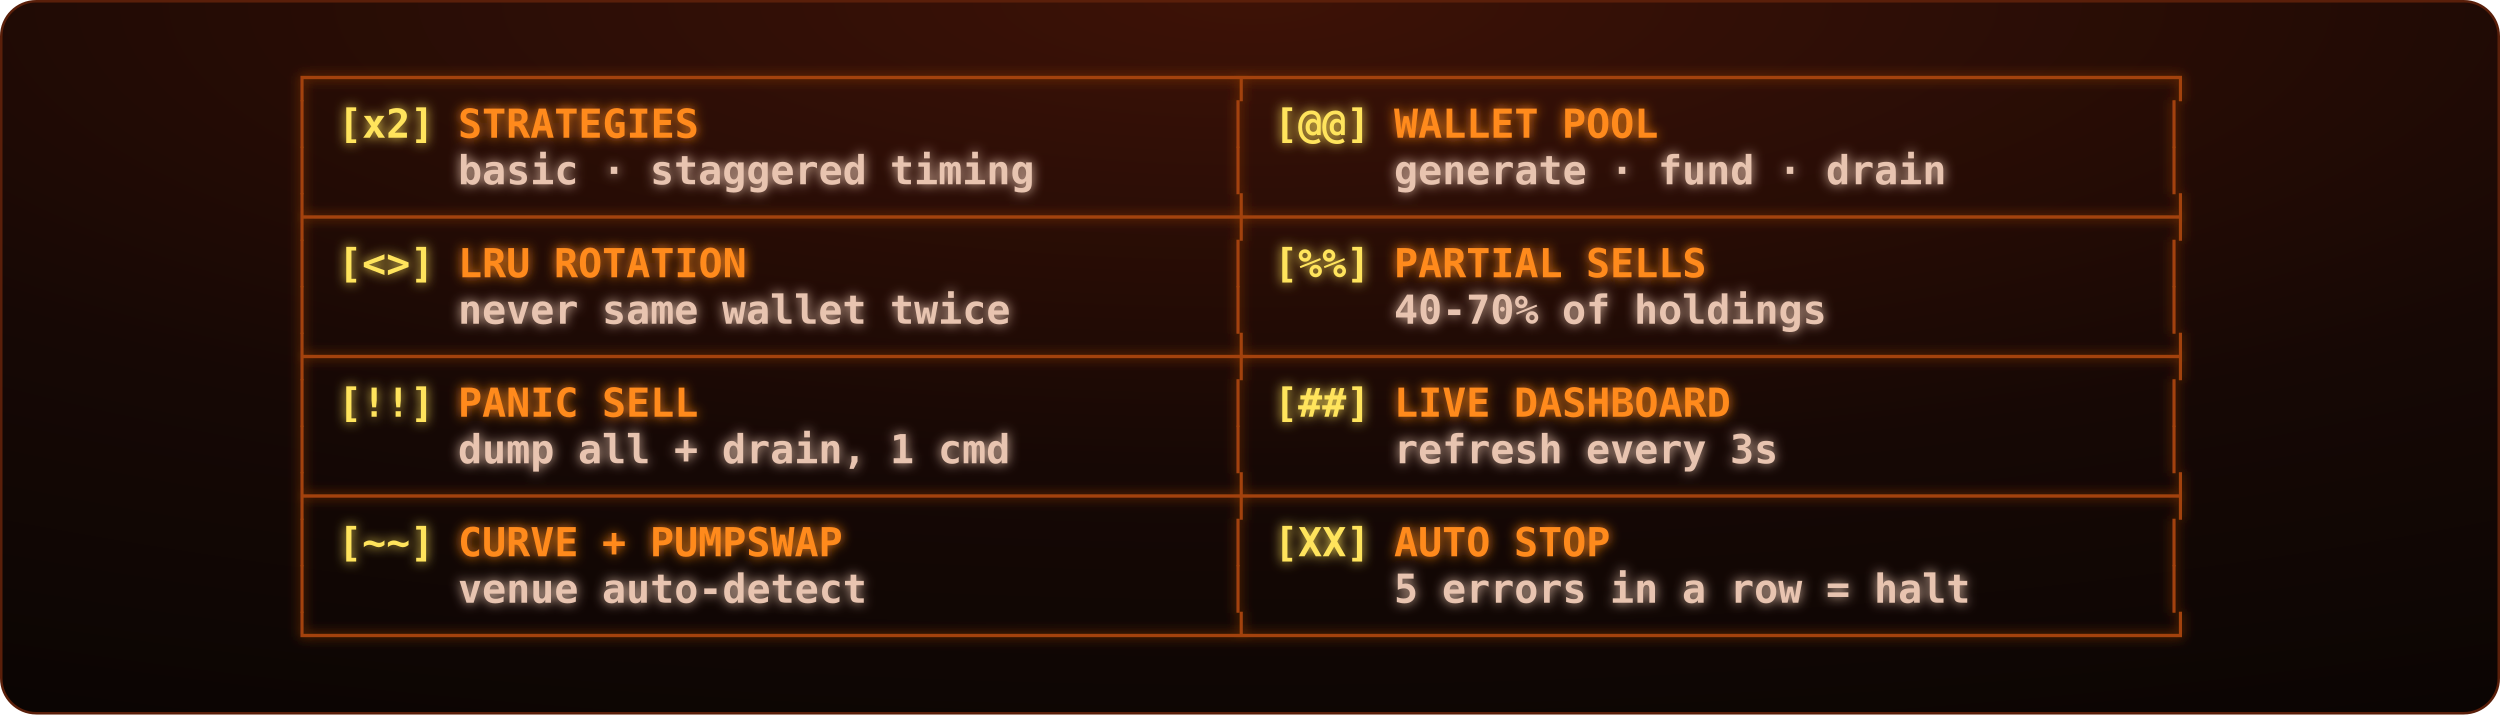
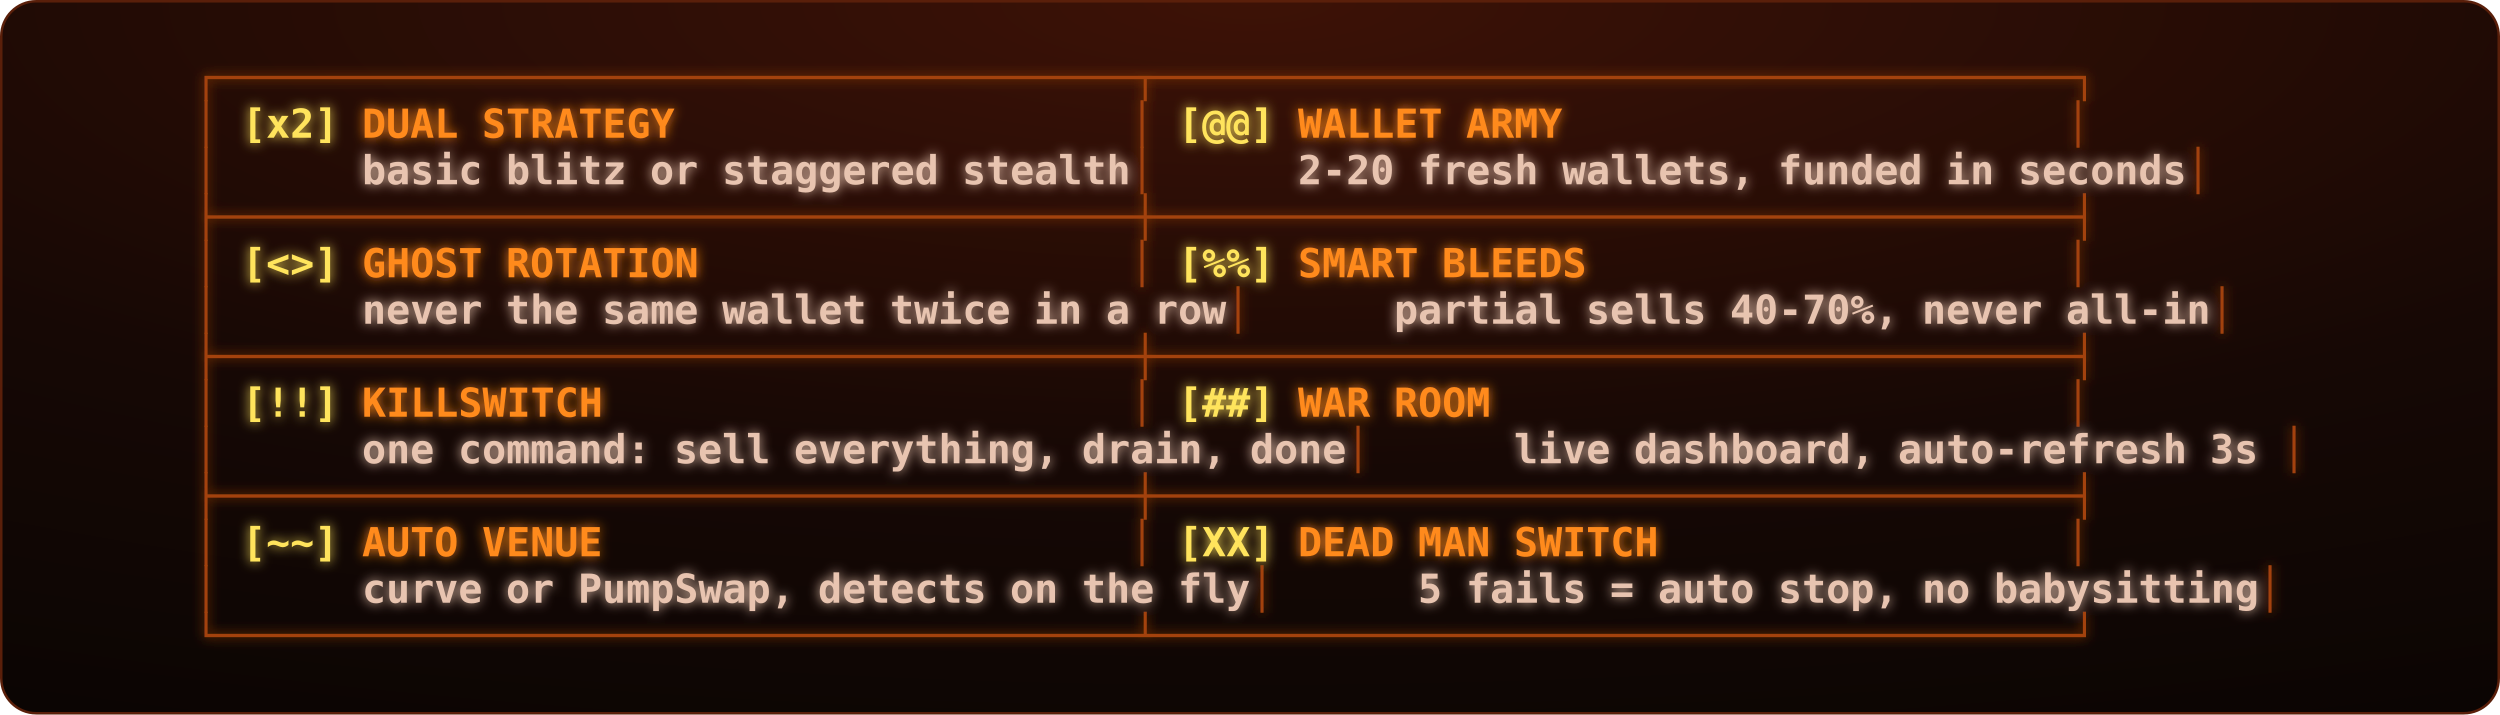
<svg xmlns="http://www.w3.org/2000/svg" width="1000" height="285.8" viewBox="0 0 1000 285.8">
  <defs>
    <linearGradient id="g" gradientUnits="userSpaceOnUse" x1="0" y1="0" x2="1000" y2="285.8">
      <stop offset="0" stop-color="#ffe45c" />
      <stop offset="0.45" stop-color="#ff8a1f" />
      <stop offset="1" stop-color="#ff2a2a" />
    </linearGradient>
    <radialGradient id="bg" cx="0.5" cy="0" r="1.1">
      <stop offset="0" stop-color="#3d1206" />
      <stop offset="0.6" stop-color="#160805" />
      <stop offset="1" stop-color="#0b0503" />
    </radialGradient>
    <filter id="glow" x="-5%" y="-20%" width="110%" height="140%">
      <feGaussianBlur stdDeviation="2.4" result="b" />
      <feMerge>
        <feMergeNode in="b" />
        <feMergeNode in="SourceGraphic" />
      </feMerge>
    </filter>
  </defs>
  <rect x="0.5" y="0.5" width="999" height="284.8" rx="14" fill="url(#bg)" stroke="#5a1f0a" />
  <g font-family="Menlo,Consolas,'DejaVu Sans Mono','Liberation Mono','Courier New',monospace" font-size="16" font-weight="700" filter="url(#glow)">
    <text y="36.5">
-       <tspan x="116 125.6 135.2 144.8 154.4 164 173.6 183.2 192.8 202.4 212 221.6 231.2 240.8 250.4 260 269.6 279.2 288.8 298.4 308 317.6 327.2 336.8 346.4 356 365.6 375.2 384.8 394.4 404 413.6 423.2 432.8 442.4 452 461.6 471.2 480.8 490.4 500 509.6 519.2 528.8 538.4 548 557.6 567.2 576.8 586.4 596 605.6 615.2 624.8 634.4 644 653.6 663.2 672.8 682.4 692 701.6 711.2 720.8 730.4 740 749.6 759.2 768.8 778.4 788 797.6 807.2 816.8 826.4 836 845.6 855.2 864.8" fill="#a3420f">┌──────────────────────────────────────┬──────────────────────────────────────┐</tspan>
+       <tspan x="77.6 87.2 96.8 106.4 116 125.6 135.2 144.8 154.4 164 173.6 183.2 192.8 202.4 212 221.6 231.2 240.8 250.4 260 269.6 279.2 288.8 298.4 308 317.6 327.2 336.8 346.4 356 365.6 375.2 384.8 394.4 404 413.6 423.2 432.8 442.4 452 461.6 471.2 480.8 490.4 500 509.6 519.2 528.8 538.4 548 557.6 567.2 576.8 586.4 596 605.6 615.2 624.8 634.4 644 653.6 663.2 672.8 682.4 692 701.6 711.2 720.8 730.4 740 749.6 759.2 768.8 778.4 788 797.6 807.2 816.8 826.4" fill="#a3420f">┌──────────────────────────────────────┬──────────────────────────────────────┐</tspan>
    </text>
    <text y="55.1">
-       <tspan x="116" fill="#a3420f">│</tspan>
-       <tspan x="135.2 144.8 154.4 164" fill="#ffe45c">[x2]</tspan>
-       <tspan x="183.2 192.8 202.4 212 221.6 231.2 240.8 250.4 260 269.6" fill="#ff8a1f">STRATEGIES</tspan>
-       <tspan x="490.4" fill="#a3420f">│</tspan>
-       <tspan x="509.6 519.2 528.8 538.4" fill="#ffe45c">[@@]</tspan>
-       <tspan x="557.6 567.2 576.8 586.4 596 605.6" fill="#ff8a1f">WALLET</tspan>
-       <tspan x="624.8 634.4 644 653.6" fill="#ff8a1f">POOL</tspan>
-       <tspan x="864.8" fill="#a3420f">│</tspan>
+       <tspan x="77.6" fill="#a3420f">│</tspan>
+       <tspan x="96.8 106.4 116 125.6" fill="#ffe45c">[x2]</tspan>
+       <tspan x="144.8 154.4 164 173.6" fill="#ff8a1f">DUAL</tspan>
+       <tspan x="192.8 202.4 212 221.6 231.2 240.8 250.4 260" fill="#ff8a1f">STRATEGY</tspan>
+       <tspan x="452" fill="#a3420f">│</tspan>
+       <tspan x="471.2 480.8 490.4 500" fill="#ffe45c">[@@]</tspan>
+       <tspan x="519.2 528.8 538.4 548 557.6 567.2" fill="#ff8a1f">WALLET</tspan>
+       <tspan x="586.4 596 605.6 615.2" fill="#ff8a1f">ARMY</tspan>
+       <tspan x="826.4" fill="#a3420f">│</tspan>
    </text>
    <text y="73.7">
-       <tspan x="116" fill="#a3420f">│</tspan>
-       <tspan x="183.2 192.8 202.4 212 221.6" fill="#e8c4b0">basic</tspan>
-       <tspan x="240.8" fill="#e8c4b0">·</tspan>
-       <tspan x="260 269.6 279.2 288.8 298.4 308 317.6 327.2 336.8" fill="#e8c4b0">staggered</tspan>
-       <tspan x="356 365.6 375.2 384.8 394.4 404" fill="#e8c4b0">timing</tspan>
-       <tspan x="490.4" fill="#a3420f">│</tspan>
-       <tspan x="557.6 567.2 576.8 586.4 596 605.6 615.2 624.8" fill="#e8c4b0">generate</tspan>
-       <tspan x="644" fill="#e8c4b0">·</tspan>
-       <tspan x="663.2 672.8 682.4 692" fill="#e8c4b0">fund</tspan>
-       <tspan x="711.2" fill="#e8c4b0">·</tspan>
-       <tspan x="730.4 740 749.6 759.2 768.8" fill="#e8c4b0">drain</tspan>
-       <tspan x="864.8" fill="#a3420f">│</tspan>
+       <tspan x="77.6" fill="#a3420f">│</tspan>
+       <tspan x="144.8 154.4 164 173.6 183.2" fill="#e8c4b0">basic</tspan>
+       <tspan x="202.4 212 221.6 231.2 240.8" fill="#e8c4b0">blitz</tspan>
+       <tspan x="260 269.6" fill="#e8c4b0">or</tspan>
+       <tspan x="288.8 298.4 308 317.6 327.2 336.8 346.4 356 365.6" fill="#e8c4b0">staggered</tspan>
+       <tspan x="384.8 394.4 404 413.6 423.2 432.8 442.4" fill="#e8c4b0">stealth</tspan>
+       <tspan x="452" fill="#a3420f">│</tspan>
+       <tspan x="519.2 528.8 538.4 548" fill="#e8c4b0">2-20</tspan>
+       <tspan x="567.2 576.8 586.4 596 605.6" fill="#e8c4b0">fresh</tspan>
+       <tspan x="624.8 634.4 644 653.6 663.2 672.8 682.4 692" fill="#e8c4b0">wallets,</tspan>
+       <tspan x="711.2 720.8 730.4 740 749.6 759.2" fill="#e8c4b0">funded</tspan>
+       <tspan x="778.4 788" fill="#e8c4b0">in</tspan>
+       <tspan x="807.2 816.8 826.4 836 845.6 855.2 864.8" fill="#e8c4b0">seconds</tspan>
+       <tspan x="874.4" fill="#a3420f">│</tspan>
    </text>
    <text y="92.3">
-       <tspan x="116 125.6 135.2 144.8 154.4 164 173.6 183.2 192.8 202.4 212 221.6 231.2 240.8 250.4 260 269.6 279.2 288.8 298.4 308 317.6 327.2 336.8 346.4 356 365.6 375.2 384.8 394.4 404 413.6 423.2 432.8 442.4 452 461.6 471.2 480.8 490.4 500 509.6 519.2 528.8 538.4 548 557.6 567.2 576.8 586.4 596 605.6 615.2 624.8 634.4 644 653.6 663.2 672.8 682.4 692 701.6 711.2 720.8 730.4 740 749.6 759.2 768.8 778.4 788 797.6 807.2 816.8 826.4 836 845.6 855.2 864.8" fill="#a3420f">├──────────────────────────────────────┼──────────────────────────────────────┤</tspan>
+       <tspan x="77.6 87.2 96.8 106.4 116 125.6 135.2 144.8 154.4 164 173.6 183.2 192.8 202.4 212 221.6 231.2 240.8 250.4 260 269.6 279.2 288.8 298.4 308 317.6 327.2 336.8 346.4 356 365.6 375.2 384.8 394.4 404 413.6 423.2 432.8 442.4 452 461.6 471.2 480.8 490.4 500 509.6 519.2 528.8 538.4 548 557.6 567.2 576.8 586.4 596 605.6 615.2 624.8 634.4 644 653.6 663.2 672.8 682.4 692 701.6 711.2 720.8 730.4 740 749.6 759.2 768.8 778.4 788 797.6 807.2 816.8 826.4" fill="#a3420f">├──────────────────────────────────────┼──────────────────────────────────────┤</tspan>
    </text>
    <text y="110.9">
-       <tspan x="116" fill="#a3420f">│</tspan>
-       <tspan x="135.2 144.8 154.4 164" fill="#ffe45c">[&lt;&gt;]</tspan>
-       <tspan x="183.2 192.8 202.4" fill="#ff8a1f">LRU</tspan>
-       <tspan x="221.6 231.2 240.8 250.4 260 269.6 279.2 288.8" fill="#ff8a1f">ROTATION</tspan>
-       <tspan x="490.4" fill="#a3420f">│</tspan>
-       <tspan x="509.6 519.2 528.8 538.4" fill="#ffe45c">[%%]</tspan>
-       <tspan x="557.6 567.2 576.8 586.4 596 605.6 615.2" fill="#ff8a1f">PARTIAL</tspan>
-       <tspan x="634.4 644 653.6 663.2 672.8" fill="#ff8a1f">SELLS</tspan>
-       <tspan x="864.8" fill="#a3420f">│</tspan>
+       <tspan x="77.6" fill="#a3420f">│</tspan>
+       <tspan x="96.8 106.4 116 125.6" fill="#ffe45c">[&lt;&gt;]</tspan>
+       <tspan x="144.8 154.4 164 173.6 183.2" fill="#ff8a1f">GHOST</tspan>
+       <tspan x="202.4 212 221.6 231.2 240.8 250.4 260 269.6" fill="#ff8a1f">ROTATION</tspan>
+       <tspan x="452" fill="#a3420f">│</tspan>
+       <tspan x="471.2 480.8 490.4 500" fill="#ffe45c">[%%]</tspan>
+       <tspan x="519.2 528.8 538.4 548 557.6" fill="#ff8a1f">SMART</tspan>
+       <tspan x="576.8 586.4 596 605.6 615.2 624.8" fill="#ff8a1f">BLEEDS</tspan>
+       <tspan x="826.4" fill="#a3420f">│</tspan>
    </text>
    <text y="129.5">
-       <tspan x="116" fill="#a3420f">│</tspan>
-       <tspan x="183.2 192.8 202.4 212 221.6" fill="#e8c4b0">never</tspan>
+       <tspan x="77.6" fill="#a3420f">│</tspan>
+       <tspan x="144.8 154.4 164 173.6 183.2" fill="#e8c4b0">never</tspan>
+       <tspan x="202.4 212 221.6" fill="#e8c4b0">the</tspan>
      <tspan x="240.8 250.4 260 269.6" fill="#e8c4b0">same</tspan>
      <tspan x="288.8 298.4 308 317.6 327.2 336.8" fill="#e8c4b0">wallet</tspan>
      <tspan x="356 365.6 375.2 384.8 394.4" fill="#e8c4b0">twice</tspan>
+       <tspan x="413.6 423.2" fill="#e8c4b0">in</tspan>
+       <tspan x="442.4" fill="#e8c4b0">a</tspan>
+       <tspan x="461.6 471.2 480.8" fill="#e8c4b0">row</tspan>
      <tspan x="490.4" fill="#a3420f">│</tspan>
-       <tspan x="557.6 567.2 576.8 586.4 596 605.6" fill="#e8c4b0">40-70%</tspan>
-       <tspan x="624.8 634.4" fill="#e8c4b0">of</tspan>
-       <tspan x="653.6 663.2 672.8 682.4 692 701.6 711.2 720.8" fill="#e8c4b0">holdings</tspan>
-       <tspan x="864.8" fill="#a3420f">│</tspan>
+       <tspan x="557.6 567.2 576.8 586.4 596 605.6 615.2" fill="#e8c4b0">partial</tspan>
+       <tspan x="634.4 644 653.6 663.2 672.8" fill="#e8c4b0">sells</tspan>
+       <tspan x="692 701.6 711.2 720.8 730.4 740 749.6" fill="#e8c4b0">40-70%,</tspan>
+       <tspan x="768.8 778.4 788 797.6 807.2" fill="#e8c4b0">never</tspan>
+       <tspan x="826.4 836 845.6 855.2 864.8 874.4" fill="#e8c4b0">all-in</tspan>
+       <tspan x="884" fill="#a3420f">│</tspan>
    </text>
    <text y="148.1">
-       <tspan x="116 125.6 135.2 144.8 154.4 164 173.6 183.2 192.8 202.4 212 221.6 231.2 240.8 250.4 260 269.6 279.2 288.8 298.4 308 317.6 327.2 336.8 346.4 356 365.6 375.2 384.8 394.4 404 413.6 423.2 432.8 442.4 452 461.6 471.2 480.8 490.4 500 509.6 519.2 528.8 538.4 548 557.6 567.2 576.8 586.4 596 605.6 615.2 624.8 634.4 644 653.6 663.2 672.8 682.4 692 701.6 711.2 720.8 730.4 740 749.6 759.2 768.8 778.4 788 797.6 807.2 816.8 826.4 836 845.6 855.2 864.8" fill="#a3420f">├──────────────────────────────────────┼──────────────────────────────────────┤</tspan>
+       <tspan x="77.6 87.2 96.8 106.4 116 125.6 135.2 144.8 154.4 164 173.6 183.2 192.8 202.4 212 221.6 231.2 240.8 250.4 260 269.6 279.2 288.8 298.4 308 317.6 327.2 336.8 346.4 356 365.6 375.2 384.8 394.4 404 413.6 423.2 432.8 442.4 452 461.6 471.2 480.8 490.4 500 509.6 519.2 528.8 538.4 548 557.6 567.2 576.8 586.4 596 605.6 615.2 624.8 634.4 644 653.6 663.2 672.8 682.4 692 701.6 711.2 720.8 730.4 740 749.6 759.2 768.8 778.4 788 797.6 807.2 816.8 826.4" fill="#a3420f">├──────────────────────────────────────┼──────────────────────────────────────┤</tspan>
    </text>
    <text y="166.7">
-       <tspan x="116" fill="#a3420f">│</tspan>
-       <tspan x="135.2 144.8 154.4 164" fill="#ffe45c">[!!]</tspan>
-       <tspan x="183.2 192.8 202.4 212 221.6" fill="#ff8a1f">PANIC</tspan>
-       <tspan x="240.8 250.4 260 269.6" fill="#ff8a1f">SELL</tspan>
-       <tspan x="490.4" fill="#a3420f">│</tspan>
-       <tspan x="509.6 519.2 528.8 538.4" fill="#ffe45c">[##]</tspan>
-       <tspan x="557.6 567.2 576.8 586.4" fill="#ff8a1f">LIVE</tspan>
-       <tspan x="605.6 615.2 624.8 634.4 644 653.6 663.2 672.8 682.4" fill="#ff8a1f">DASHBOARD</tspan>
-       <tspan x="864.8" fill="#a3420f">│</tspan>
+       <tspan x="77.6" fill="#a3420f">│</tspan>
+       <tspan x="96.8 106.4 116 125.6" fill="#ffe45c">[!!]</tspan>
+       <tspan x="144.8 154.4 164 173.6 183.2 192.8 202.4 212 221.6 231.2" fill="#ff8a1f">KILLSWITCH</tspan>
+       <tspan x="452" fill="#a3420f">│</tspan>
+       <tspan x="471.2 480.8 490.4 500" fill="#ffe45c">[##]</tspan>
+       <tspan x="519.2 528.8 538.4" fill="#ff8a1f">WAR</tspan>
+       <tspan x="557.6 567.2 576.8 586.4" fill="#ff8a1f">ROOM</tspan>
+       <tspan x="826.4" fill="#a3420f">│</tspan>
    </text>
    <text y="185.3">
-       <tspan x="116" fill="#a3420f">│</tspan>
-       <tspan x="183.2 192.8 202.4 212" fill="#e8c4b0">dump</tspan>
-       <tspan x="231.2 240.8 250.4" fill="#e8c4b0">all</tspan>
-       <tspan x="269.6" fill="#e8c4b0">+</tspan>
-       <tspan x="288.8 298.4 308 317.6 327.2 336.8" fill="#e8c4b0">drain,</tspan>
-       <tspan x="356" fill="#e8c4b0">1</tspan>
-       <tspan x="375.2 384.8 394.4" fill="#e8c4b0">cmd</tspan>
-       <tspan x="490.4" fill="#a3420f">│</tspan>
-       <tspan x="557.6 567.2 576.8 586.4 596 605.6 615.2" fill="#e8c4b0">refresh</tspan>
-       <tspan x="634.4 644 653.6 663.2 672.8" fill="#e8c4b0">every</tspan>
-       <tspan x="692 701.6" fill="#e8c4b0">3s</tspan>
-       <tspan x="864.8" fill="#a3420f">│</tspan>
+       <tspan x="77.6" fill="#a3420f">│</tspan>
+       <tspan x="144.8 154.4 164" fill="#e8c4b0">one</tspan>
+       <tspan x="183.2 192.8 202.4 212 221.6 231.2 240.8 250.4" fill="#e8c4b0">command:</tspan>
+       <tspan x="269.6 279.2 288.8 298.4" fill="#e8c4b0">sell</tspan>
+       <tspan x="317.6 327.2 336.8 346.4 356 365.6 375.2 384.8 394.4 404 413.6" fill="#e8c4b0">everything,</tspan>
+       <tspan x="432.8 442.4 452 461.6 471.2 480.8" fill="#e8c4b0">drain,</tspan>
+       <tspan x="500 509.6 519.2 528.8" fill="#e8c4b0">done</tspan>
+       <tspan x="538.4" fill="#a3420f">│</tspan>
+       <tspan x="605.6 615.2 624.8 634.4" fill="#e8c4b0">live</tspan>
+       <tspan x="653.6 663.2 672.8 682.4 692 701.6 711.2 720.8 730.4 740" fill="#e8c4b0">dashboard,</tspan>
+       <tspan x="759.2 768.8 778.4 788 797.6 807.2 816.8 826.4 836 845.6 855.2 864.8" fill="#e8c4b0">auto-refresh</tspan>
+       <tspan x="884 893.6" fill="#e8c4b0">3s</tspan>
+       <tspan x="912.8" fill="#a3420f">│</tspan>
    </text>
    <text y="203.9">
-       <tspan x="116 125.6 135.2 144.8 154.4 164 173.6 183.2 192.8 202.4 212 221.6 231.2 240.8 250.4 260 269.6 279.2 288.8 298.4 308 317.6 327.2 336.8 346.4 356 365.6 375.2 384.8 394.4 404 413.6 423.2 432.8 442.4 452 461.6 471.2 480.8 490.4 500 509.6 519.2 528.8 538.4 548 557.6 567.2 576.8 586.4 596 605.6 615.2 624.8 634.4 644 653.6 663.2 672.8 682.4 692 701.6 711.2 720.8 730.4 740 749.6 759.2 768.8 778.4 788 797.6 807.2 816.8 826.4 836 845.6 855.2 864.8" fill="#a3420f">├──────────────────────────────────────┼──────────────────────────────────────┤</tspan>
+       <tspan x="77.6 87.2 96.8 106.4 116 125.6 135.2 144.8 154.4 164 173.6 183.2 192.8 202.4 212 221.6 231.2 240.8 250.4 260 269.6 279.2 288.8 298.4 308 317.6 327.2 336.8 346.4 356 365.6 375.2 384.8 394.4 404 413.6 423.2 432.8 442.4 452 461.6 471.2 480.8 490.4 500 509.6 519.2 528.8 538.4 548 557.6 567.2 576.8 586.4 596 605.6 615.2 624.8 634.4 644 653.6 663.2 672.8 682.4 692 701.6 711.2 720.8 730.4 740 749.6 759.2 768.8 778.4 788 797.6 807.2 816.8 826.4" fill="#a3420f">├──────────────────────────────────────┼──────────────────────────────────────┤</tspan>
    </text>
    <text y="222.5">
-       <tspan x="116" fill="#a3420f">│</tspan>
-       <tspan x="135.2 144.8 154.4 164" fill="#ffe45c">[~~]</tspan>
-       <tspan x="183.2 192.8 202.4 212 221.6" fill="#ff8a1f">CURVE</tspan>
-       <tspan x="240.8" fill="#ff8a1f">+</tspan>
-       <tspan x="260 269.6 279.2 288.8 298.4 308 317.6 327.2" fill="#ff8a1f">PUMPSWAP</tspan>
-       <tspan x="490.4" fill="#a3420f">│</tspan>
-       <tspan x="509.6 519.2 528.8 538.4" fill="#ffe45c">[XX]</tspan>
-       <tspan x="557.6 567.2 576.8 586.4" fill="#ff8a1f">AUTO</tspan>
-       <tspan x="605.6 615.2 624.8 634.4" fill="#ff8a1f">STOP</tspan>
-       <tspan x="864.8" fill="#a3420f">│</tspan>
+       <tspan x="77.6" fill="#a3420f">│</tspan>
+       <tspan x="96.8 106.4 116 125.6" fill="#ffe45c">[~~]</tspan>
+       <tspan x="144.8 154.4 164 173.6" fill="#ff8a1f">AUTO</tspan>
+       <tspan x="192.8 202.4 212 221.6 231.2" fill="#ff8a1f">VENUE</tspan>
+       <tspan x="452" fill="#a3420f">│</tspan>
+       <tspan x="471.2 480.8 490.4 500" fill="#ffe45c">[XX]</tspan>
+       <tspan x="519.2 528.8 538.4 548" fill="#ff8a1f">DEAD</tspan>
+       <tspan x="567.2 576.8 586.4" fill="#ff8a1f">MAN</tspan>
+       <tspan x="605.6 615.2 624.8 634.4 644 653.6" fill="#ff8a1f">SWITCH</tspan>
+       <tspan x="826.4" fill="#a3420f">│</tspan>
    </text>
    <text y="241.1">
-       <tspan x="116" fill="#a3420f">│</tspan>
-       <tspan x="183.2 192.8 202.4 212 221.6" fill="#e8c4b0">venue</tspan>
-       <tspan x="240.8 250.4 260 269.6 279.2 288.8 298.4 308 317.6 327.2 336.8" fill="#e8c4b0">auto-detect</tspan>
-       <tspan x="490.4" fill="#a3420f">│</tspan>
-       <tspan x="557.6" fill="#e8c4b0">5</tspan>
-       <tspan x="576.8 586.4 596 605.6 615.2 624.8" fill="#e8c4b0">errors</tspan>
-       <tspan x="644 653.6" fill="#e8c4b0">in</tspan>
-       <tspan x="672.8" fill="#e8c4b0">a</tspan>
-       <tspan x="692 701.6 711.2" fill="#e8c4b0">row</tspan>
-       <tspan x="730.4" fill="#e8c4b0">=</tspan>
-       <tspan x="749.6 759.2 768.8 778.4" fill="#e8c4b0">halt</tspan>
-       <tspan x="864.8" fill="#a3420f">│</tspan>
+       <tspan x="77.6" fill="#a3420f">│</tspan>
+       <tspan x="144.8 154.4 164 173.6 183.2" fill="#e8c4b0">curve</tspan>
+       <tspan x="202.4 212" fill="#e8c4b0">or</tspan>
+       <tspan x="231.2 240.8 250.4 260 269.6 279.2 288.8 298.4 308" fill="#e8c4b0">PumpSwap,</tspan>
+       <tspan x="327.2 336.8 346.4 356 365.6 375.2 384.8" fill="#e8c4b0">detects</tspan>
+       <tspan x="404 413.6" fill="#e8c4b0">on</tspan>
+       <tspan x="432.8 442.4 452" fill="#e8c4b0">the</tspan>
+       <tspan x="471.2 480.8 490.4" fill="#e8c4b0">fly</tspan>
+       <tspan x="500" fill="#a3420f">│</tspan>
+       <tspan x="567.2" fill="#e8c4b0">5</tspan>
+       <tspan x="586.4 596 605.6 615.2 624.8" fill="#e8c4b0">fails</tspan>
+       <tspan x="644" fill="#e8c4b0">=</tspan>
+       <tspan x="663.2 672.8 682.4 692" fill="#e8c4b0">auto</tspan>
+       <tspan x="711.2 720.8 730.4 740 749.6" fill="#e8c4b0">stop,</tspan>
+       <tspan x="768.8 778.4" fill="#e8c4b0">no</tspan>
+       <tspan x="797.6 807.2 816.8 826.4 836 845.6 855.2 864.8 874.4 884 893.6" fill="#e8c4b0">babysitting</tspan>
+       <tspan x="903.2" fill="#a3420f">│</tspan>
    </text>
    <text y="259.7">
-       <tspan x="116 125.6 135.2 144.8 154.4 164 173.6 183.2 192.8 202.4 212 221.6 231.2 240.8 250.4 260 269.6 279.2 288.8 298.4 308 317.6 327.2 336.8 346.4 356 365.6 375.2 384.8 394.4 404 413.6 423.2 432.8 442.4 452 461.6 471.2 480.8 490.4 500 509.6 519.2 528.8 538.4 548 557.6 567.2 576.8 586.4 596 605.6 615.2 624.8 634.4 644 653.6 663.2 672.8 682.4 692 701.6 711.2 720.8 730.4 740 749.6 759.2 768.8 778.4 788 797.6 807.2 816.8 826.4 836 845.6 855.2 864.8" fill="#a3420f">└──────────────────────────────────────┴──────────────────────────────────────┘</tspan>
+       <tspan x="77.6 87.2 96.8 106.4 116 125.6 135.2 144.8 154.4 164 173.6 183.2 192.8 202.4 212 221.6 231.2 240.8 250.4 260 269.6 279.2 288.8 298.4 308 317.6 327.2 336.8 346.4 356 365.6 375.2 384.8 394.4 404 413.6 423.2 432.8 442.4 452 461.6 471.2 480.8 490.4 500 509.6 519.2 528.8 538.4 548 557.6 567.2 576.8 586.4 596 605.6 615.2 624.8 634.4 644 653.6 663.2 672.8 682.4 692 701.6 711.2 720.8 730.4 740 749.6 759.2 768.8 778.4 788 797.6 807.2 816.8 826.4" fill="#a3420f">└──────────────────────────────────────┴──────────────────────────────────────┘</tspan>
    </text>
  </g>
</svg>
